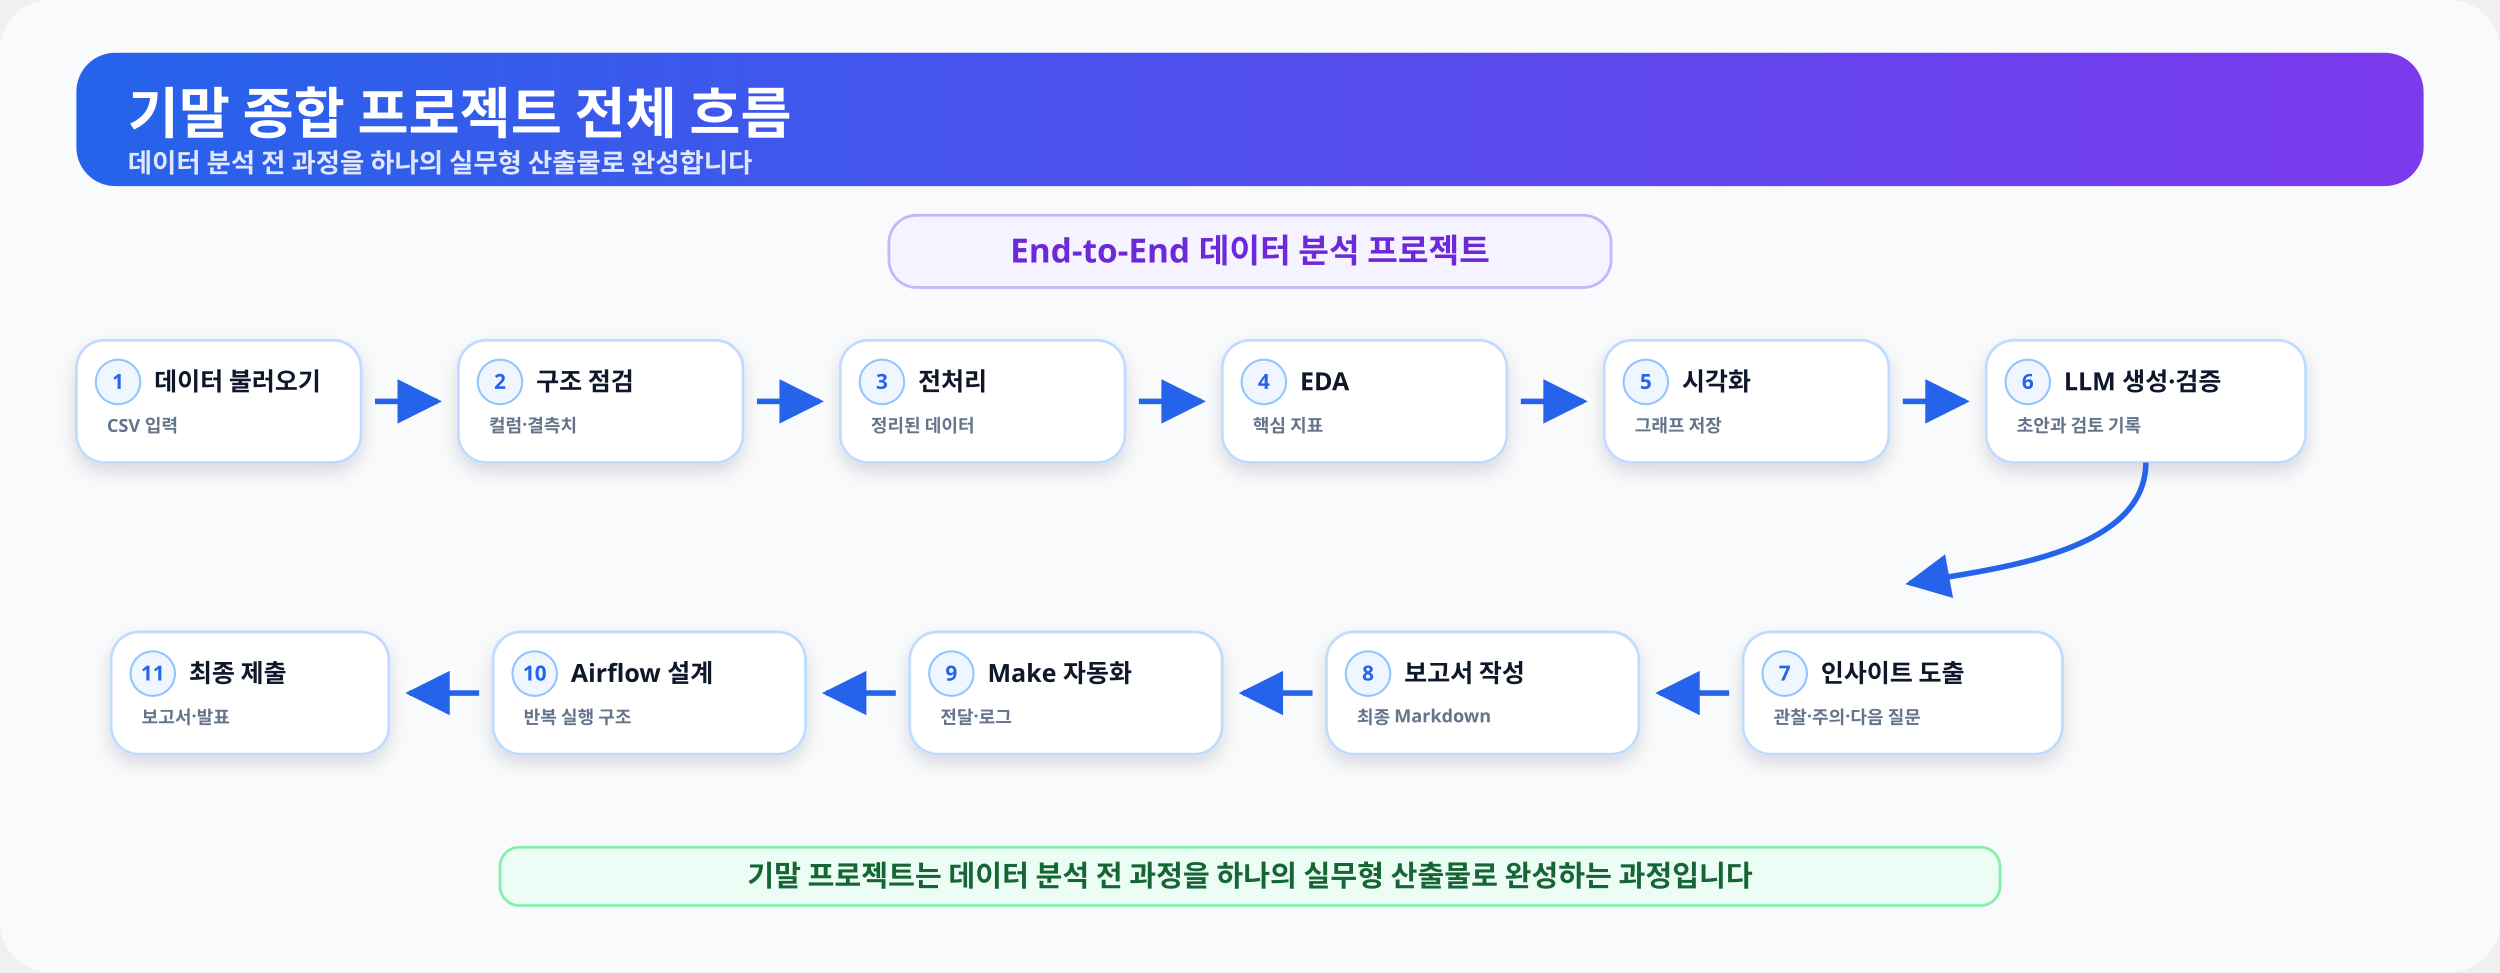
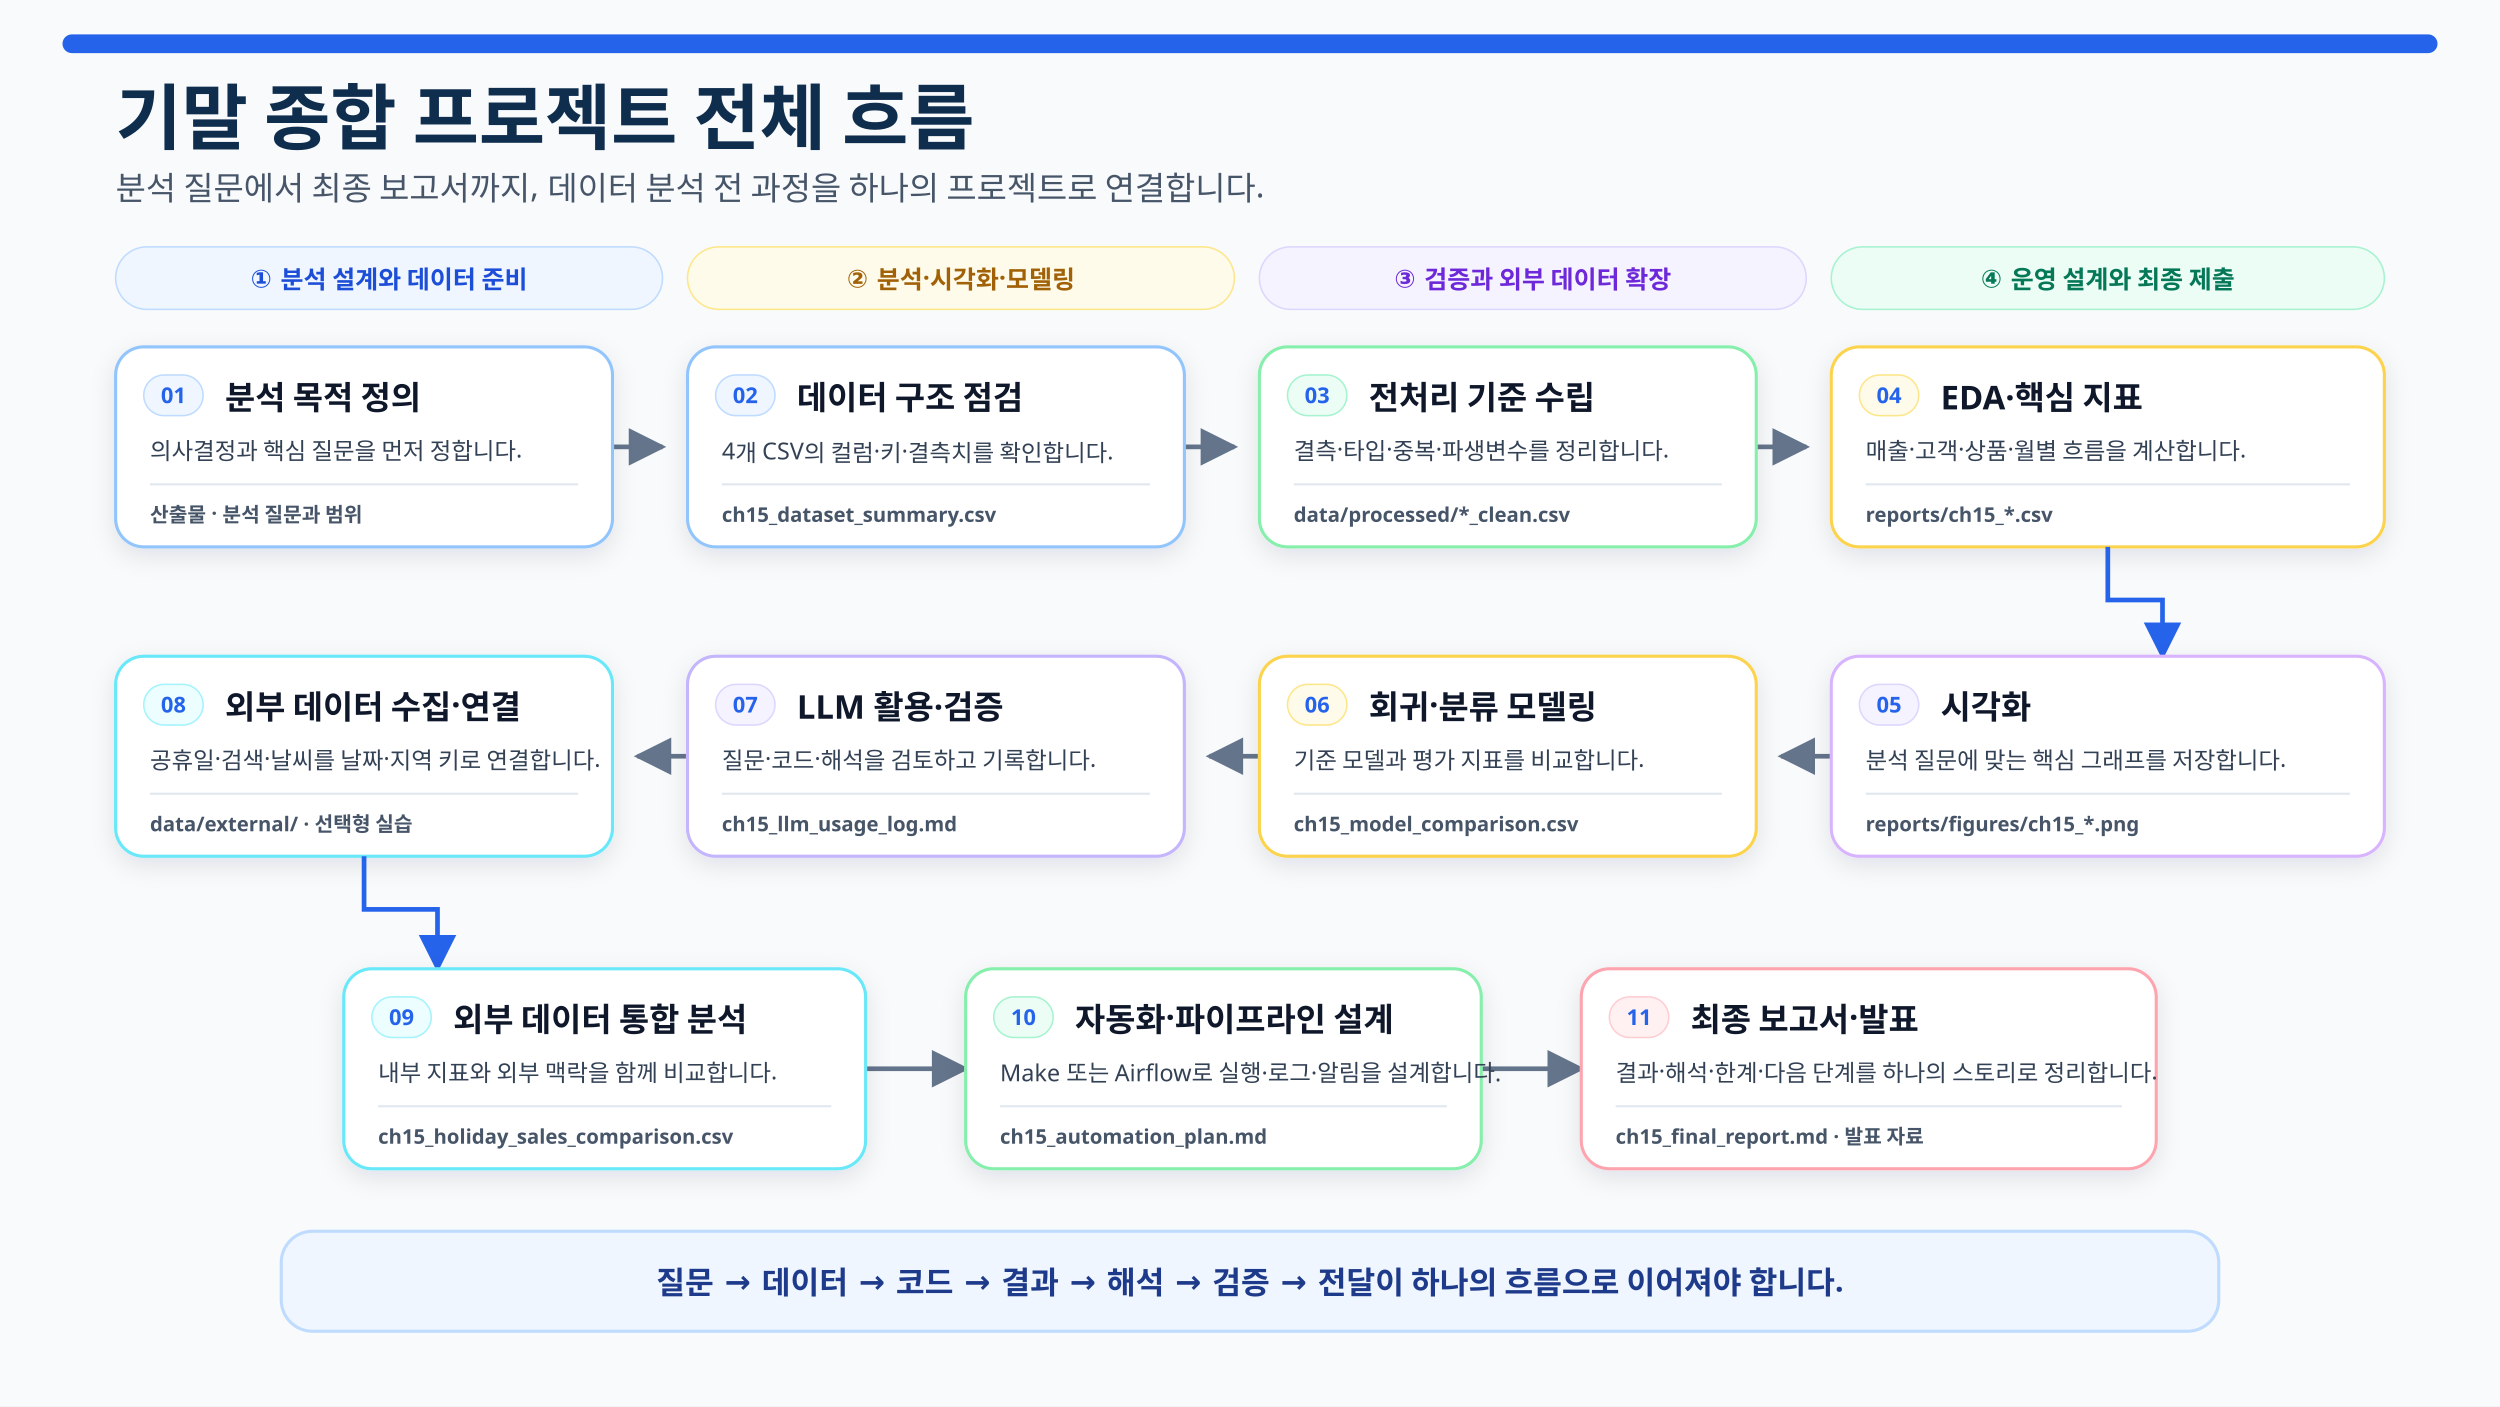
- <svg xmlns="http://www.w3.org/2000/svg" width="1800" height="700" viewBox="0 0 1800 700" role="img" aria-labelledby="title desc">
+ <svg xmlns="http://www.w3.org/2000/svg" width="1600" height="900" viewBox="0 0 1600 900" role="img" aria-labelledby="title desc">
  <defs>
-     <linearGradient id="head" x1="0" x2="1">
-       <stop offset="0%" stop-color="#2563eb" />
-       <stop offset="100%" stop-color="#7c3aed" />
-     </linearGradient>
-     <filter id="shadow" x="-20%" y="-20%" width="140%" height="140%">
-       <feDropShadow dx="0" dy="6" stdDeviation="6" flood-color="#0f172a" flood-opacity="0.13" />
+     <filter id="shadow" x="-15%" y="-20%" width="130%" height="145%">
+       <feDropShadow dx="0" dy="5" stdDeviation="8" flood-color="#0f172a" flood-opacity="0.10" />
    </filter>
    <marker id="arrow" viewBox="0 0 10 10" refX="9" refY="5" markerWidth="8" markerHeight="8" orient="auto">
-       <path d="M0 0L10 5L0 10Z" fill="#2563eb" />
+       <path d="M0 0 L10 5 L0 10 Z" fill="#64748b" />
+     </marker>
+     <marker id="arrowBlue" viewBox="0 0 10 10" refX="9" refY="5" markerWidth="8" markerHeight="8" orient="auto">
+       <path d="M0 0 L10 5 L0 10 Z" fill="#2563eb" />
    </marker>
    <style>
-       .bg{fill:#f8fafc}.h{fill:url(#head)} text{font-family:'Pretendard','Noto Sans KR','Apple SD Gothic Neo','Malgun Gothic',sans-serif}.title{font-size:40px;font-weight:900;fill:#fff}.sub{font-size:19px;font-weight:650;fill:#e0e7ff}.node{fill:#fff;stroke:#bfdbfe;stroke-width:2;filter:url(#shadow)}.num{fill:#eff6ff;stroke:#93c5fd;stroke-width:1.5}.nt{font-size:15px;font-weight:900;fill:#2563eb}.main{font-size:18px;font-weight:850;fill:#0f172a}.desc{font-size:13px;font-weight:650;fill:#64748b}.arr{fill:none;stroke:#2563eb;stroke-width:4;marker-end:url(#arrow)}.note{fill:#ecfdf5;stroke:#86efac;stroke-width:2}.noteText{font-size:21px;font-weight:850;fill:#166534}.em{fill:#f5f3ff;stroke:#c4b5fd;stroke-width:2}
+       text { font-family: "NanumSquare","Noto Sans KR","Malgun Gothic",sans-serif; }
+       .mono { font-family: "D2Coding","Cascadia Mono","Consolas",monospace; }
+       .title { font-size: 46px; font-weight: 800; fill: #0f2d4d; }
+       .subtitle { font-size: 21px; font-weight: 500; fill: #475569; }
+       .phase { font-size: 16px; font-weight: 800; }
+       .num { font-size: 14px; font-weight: 800; fill: #2563eb; }
+       .cardTitle { font-size: 21px; font-weight: 800; fill: #0f172a; }
+       .cardBody { font-size: 15px; font-weight: 500; fill: #334155; }
+       .output { font-size: 13px; font-weight: 700; fill: #475569; }
+       .noteTitle { font-size: 20px; font-weight: 800; fill: #0f2d4d; }
+       .noteBody { font-size: 16px; font-weight: 500; fill: #334155; }
+       .footer { font-size: 20px; font-weight: 750; fill: #1e3a8a; }
+       .card { fill: #ffffff; stroke-width: 2; filter: url(#shadow); }
+       .line { fill: none; stroke: #64748b; stroke-width: 3; marker-end: url(#arrow); }
+       .turn { fill: none; stroke: #2563eb; stroke-width: 3; marker-end: url(#arrowBlue); }
+       .divider { stroke: #e2e8f0; stroke-width: 1.4; }
    </style>
  </defs>
-   <rect class="bg" width="1800" height="700" rx="36" />
-   <rect class="h" x="55" y="38" width="1690" height="96" rx="28" />
-   <text class="title" x="92" y="96">기말 종합 프로젝트 전체 흐름</text>
-   <text class="sub" x="92" y="124">데이터 분석 전 과정을 하나의 실무형 산출물로 완성합니다</text>
-   <rect class="em" x="640" y="155" width="520" height="52" rx="20" />
-   <text x="900" y="189" text-anchor="middle" font-size="24" font-weight="900" fill="#6d28d9">End-to-End 데이터 분석 프로젝트</text>
-   <g transform="translate(55 245)">
-     <rect class="node" width="205" height="88" rx="20" />
-     <circle class="num" cx="30" cy="30" r="16" />
-     <text class="nt" x="30" y="35" text-anchor="middle">1</text>
-     <text class="main" x="56" y="36">데이터 불러오기</text>
-     <text class="desc" x="22" y="66">CSV 입력</text>
+   <rect width="1600" height="900" fill="#f8fafc" />
+   <rect x="40" y="22" width="1520" height="12" rx="6" fill="#2563eb" />
+   <text x="74" y="92" class="title">기말 종합 프로젝트 전체 흐름</text>
+   <text x="74" y="128" class="subtitle">분석 질문에서 최종 보고서까지, 데이터 분석 전 과정을 하나의 프로젝트로 연결합니다.</text>
+   <rect x="74" y="158" width="350" height="40" rx="20" fill="#eff6ff" stroke="#bfdbfe" />
+   <text x="249" y="184" text-anchor="middle" class="phase" fill="#1d4ed8">① 분석 설계와 데이터 준비</text>
+   <rect x="440" y="158" width="350" height="40" rx="20" fill="#fffbeb" stroke="#fde68a" />
+   <text x="615" y="184" text-anchor="middle" class="phase" fill="#a16207">② 분석·시각화·모델링</text>
+   <rect x="806" y="158" width="350" height="40" rx="20" fill="#f5f3ff" stroke="#ddd6fe" />
+   <text x="981" y="184" text-anchor="middle" class="phase" fill="#6d28d9">③ 검증과 외부 데이터 확장</text>
+   <rect x="1172" y="158" width="354" height="40" rx="20" fill="#ecfdf5" stroke="#a7f3d0" />
+   <text x="1349" y="184" text-anchor="middle" class="phase" fill="#047857">④ 운영 설계와 최종 제출</text>
+   <path class="line" d="M392 286 H424" />
+   <path class="line" d="M758 286 H790" />
+   <path class="line" d="M1124 286 H1156" />
+   <g transform="translate(74 222)">
+     <rect class="card" width="318" height="128" rx="18" stroke="#93c5fd" />
+     <rect x="18" y="18" width="38" height="26" rx="13" fill="#eff6ff" stroke="#bfdbfe" />
+     <text x="37" y="36" text-anchor="middle" class="num">01</text>
+     <text x="70" y="40" class="cardTitle">분석 목적 정의</text>
+     <text x="22" y="72" class="cardBody">의사결정과 핵심 질문을 먼저 정합니다.</text>
+     <line x1="22" y1="88" x2="296" y2="88" class="divider" />
+     <text x="22" y="112" class="output">산출물 · 분석 질문과 범위</text>
  </g>
-   <path class="arr" d="M270 289H315" />
-   <g transform="translate(330 245)">
-     <rect class="node" width="205" height="88" rx="20" />
-     <circle class="num" cx="30" cy="30" r="16" />
-     <text class="nt" x="30" y="35" text-anchor="middle">2</text>
-     <text class="main" x="56" y="36">구조 점검</text>
-     <text class="desc" x="22" y="66">컬럼·결측치</text>
+   <g transform="translate(440 222)">
+     <rect class="card" width="318" height="128" rx="18" stroke="#93c5fd" />
+     <rect x="18" y="18" width="38" height="26" rx="13" fill="#eff6ff" stroke="#bfdbfe" />
+     <text x="37" y="36" text-anchor="middle" class="num">02</text>
+     <text x="70" y="40" class="cardTitle">데이터 구조 점검</text>
+     <text x="22" y="72" class="cardBody">4개 CSV의 컬럼·키·결측치를 확인합니다.</text>
+     <line x1="22" y1="88" x2="296" y2="88" class="divider" />
+     <text x="22" y="112" class="output">ch15_dataset_summary.csv</text>
  </g>
-   <path class="arr" d="M545 289H590" />
-   <g transform="translate(605 245)">
-     <rect class="node" width="205" height="88" rx="20" />
-     <circle class="num" cx="30" cy="30" r="16" />
-     <text class="nt" x="30" y="35" text-anchor="middle">3</text>
-     <text class="main" x="56" y="36">전처리</text>
-     <text class="desc" x="22" y="66">정리된 데이터</text>
+   <g transform="translate(806 222)">
+     <rect class="card" width="318" height="128" rx="18" stroke="#86efac" />
+     <rect x="18" y="18" width="38" height="26" rx="13" fill="#ecfdf5" stroke="#a7f3d0" />
+     <text x="37" y="36" text-anchor="middle" class="num">03</text>
+     <text x="70" y="40" class="cardTitle">전처리 기준 수립</text>
+     <text x="22" y="72" class="cardBody">결측·타입·중복·파생변수를 정리합니다.</text>
+     <line x1="22" y1="88" x2="296" y2="88" class="divider" />
+     <text x="22" y="112" class="output">data/processed/*_clean.csv</text>
  </g>
-   <path class="arr" d="M820 289H865" />
-   <g transform="translate(880 245)">
-     <rect class="node" width="205" height="88" rx="20" />
-     <circle class="num" cx="30" cy="30" r="16" />
-     <text class="nt" x="30" y="35" text-anchor="middle">4</text>
-     <text class="main" x="56" y="36">EDA</text>
-     <text class="desc" x="22" y="66">핵심 지표</text>
+   <g transform="translate(1172 222)">
+     <rect class="card" width="354" height="128" rx="18" stroke="#fcd34d" />
+     <rect x="18" y="18" width="38" height="26" rx="13" fill="#fffbeb" stroke="#fde68a" />
+     <text x="37" y="36" text-anchor="middle" class="num">04</text>
+     <text x="70" y="40" class="cardTitle">EDA·핵심 지표</text>
+     <text x="22" y="72" class="cardBody">매출·고객·상품·월별 흐름을 계산합니다.</text>
+     <line x1="22" y1="88" x2="332" y2="88" class="divider" />
+     <text x="22" y="112" class="output">reports/ch15_*.csv</text>
  </g>
-   <path class="arr" d="M1095 289H1140" />
-   <g transform="translate(1155 245)">
-     <rect class="node" width="205" height="88" rx="20" />
-     <circle class="num" cx="30" cy="30" r="16" />
-     <text class="nt" x="30" y="35" text-anchor="middle">5</text>
-     <text class="main" x="56" y="36">시각화</text>
-     <text class="desc" x="22" y="66">그래프 저장</text>
+   <path class="turn" d="M1349 350 V384 H1384 V420" />
+   <path class="line" d="M1172 484 H1140" />
+   <path class="line" d="M806 484 H774" />
+   <path class="line" d="M440 484 H408" />
+   <g transform="translate(1172 420)">
+     <rect class="card" width="354" height="128" rx="18" stroke="#d8b4fe" />
+     <rect x="18" y="18" width="38" height="26" rx="13" fill="#f5f3ff" stroke="#ddd6fe" />
+     <text x="37" y="36" text-anchor="middle" class="num">05</text>
+     <text x="70" y="40" class="cardTitle">시각화</text>
+     <text x="22" y="72" class="cardBody">분석 질문에 맞는 핵심 그래프를 저장합니다.</text>
+     <line x1="22" y1="88" x2="332" y2="88" class="divider" />
+     <text x="22" y="112" class="output">reports/figures/ch15_*.png</text>
  </g>
-   <path class="arr" d="M1370 289H1415" />
-   <g transform="translate(1430 245)">
-     <rect class="node" width="230" height="88" rx="20" />
-     <circle class="num" cx="30" cy="30" r="16" />
-     <text class="nt" x="30" y="35" text-anchor="middle">6</text>
-     <text class="main" x="56" y="36">LLM 생성·검증</text>
-     <text class="desc" x="22" y="66">초안과 검토 기록</text>
+   <g transform="translate(806 420)">
+     <rect class="card" width="318" height="128" rx="18" stroke="#fcd34d" />
+     <rect x="18" y="18" width="38" height="26" rx="13" fill="#fffbeb" stroke="#fde68a" />
+     <text x="37" y="36" text-anchor="middle" class="num">06</text>
+     <text x="70" y="40" class="cardTitle">회귀·분류 모델링</text>
+     <text x="22" y="72" class="cardBody">기준 모델과 평가 지표를 비교합니다.</text>
+     <line x1="22" y1="88" x2="296" y2="88" class="divider" />
+     <text x="22" y="112" class="output">ch15_model_comparison.csv</text>
  </g>
-   <path class="arr" d="M1545 333 C1545 400 1430 410 1375 420" />
-   <g transform="translate(1255 455)">
-     <rect class="node" width="230" height="88" rx="20" />
-     <circle class="num" cx="30" cy="30" r="16" />
-     <text class="nt" x="30" y="35" text-anchor="middle">7</text>
-     <text class="main" x="56" y="36">인사이트 도출</text>
-     <text class="desc" x="22" y="66">관찰·주의·다음 질문</text>
+   <g transform="translate(440 420)">
+     <rect class="card" width="318" height="128" rx="18" stroke="#c4b5fd" />
+     <rect x="18" y="18" width="38" height="26" rx="13" fill="#f5f3ff" stroke="#ddd6fe" />
+     <text x="37" y="36" text-anchor="middle" class="num">07</text>
+     <text x="70" y="40" class="cardTitle">LLM 활용·검증</text>
+     <text x="22" y="72" class="cardBody">질문·코드·해석을 검토하고 기록합니다.</text>
+     <line x1="22" y1="88" x2="296" y2="88" class="divider" />
+     <text x="22" y="112" class="output">ch15_llm_usage_log.md</text>
  </g>
-   <path class="arr" d="M1245 499H1195" />
-   <g transform="translate(955 455)">
-     <rect class="node" width="225" height="88" rx="20" />
-     <circle class="num" cx="30" cy="30" r="16" />
-     <text class="nt" x="30" y="35" text-anchor="middle">8</text>
-     <text class="main" x="56" y="36">보고서 작성</text>
-     <text class="desc" x="22" y="66">최종 Markdown</text>
+   <g transform="translate(74 420)">
+     <rect class="card" width="318" height="128" rx="18" stroke="#67e8f9" />
+     <rect x="18" y="18" width="38" height="26" rx="13" fill="#ecfeff" stroke="#a5f3fc" />
+     <text x="37" y="36" text-anchor="middle" class="num">08</text>
+     <text x="70" y="40" class="cardTitle">외부 데이터 수집·연결</text>
+     <text x="22" y="72" class="cardBody">공휴일·검색·날씨를 날짜·지역 키로 연결합니다.</text>
+     <line x1="22" y1="88" x2="296" y2="88" class="divider" />
+     <text x="22" y="112" class="output">data/external/ · 선택형 실습</text>
  </g>
-   <path class="arr" d="M945 499H895" />
-   <g transform="translate(655 455)">
-     <rect class="node" width="225" height="88" rx="20" />
-     <circle class="num" cx="30" cy="30" r="16" />
-     <text class="nt" x="30" y="35" text-anchor="middle">9</text>
-     <text class="main" x="56" y="36">Make 자동화</text>
-     <text class="desc" x="22" y="66">전달·로그</text>
+   <path class="turn" d="M233 548 V582 H280 V620" />
+   <path class="line" d="M554 684 H618" />
+   <path class="line" d="M948 684 H1012" />
+   <g transform="translate(220 620)">
+     <rect class="card" width="334" height="128" rx="18" stroke="#67e8f9" />
+     <rect x="18" y="18" width="38" height="26" rx="13" fill="#ecfeff" stroke="#a5f3fc" />
+     <text x="37" y="36" text-anchor="middle" class="num">09</text>
+     <text x="70" y="40" class="cardTitle">외부 데이터 통합 분석</text>
+     <text x="22" y="72" class="cardBody">내부 지표와 외부 맥락을 함께 비교합니다.</text>
+     <line x1="22" y1="88" x2="312" y2="88" class="divider" />
+     <text x="22" y="112" class="output">ch15_holiday_sales_comparison.csv</text>
  </g>
-   <path class="arr" d="M645 499H595" />
-   <g transform="translate(355 455)">
-     <rect class="node" width="225" height="88" rx="20" />
-     <circle class="num" cx="30" cy="30" r="16" />
-     <text class="nt" x="30" y="35" text-anchor="middle">10</text>
-     <text class="main" x="56" y="36">Airflow 설계</text>
-     <text class="desc" x="22" y="66">반복 실행 구조</text>
+   <g transform="translate(618 620)">
+     <rect class="card" width="330" height="128" rx="18" stroke="#86efac" />
+     <rect x="18" y="18" width="38" height="26" rx="13" fill="#ecfdf5" stroke="#a7f3d0" />
+     <text x="37" y="36" text-anchor="middle" class="num">10</text>
+     <text x="70" y="40" class="cardTitle">자동화·파이프라인 설계</text>
+     <text x="22" y="72" class="cardBody">Make 또는 Airflow로 실행·로그·알림을 설계합니다.</text>
+     <line x1="22" y1="88" x2="308" y2="88" class="divider" />
+     <text x="22" y="112" class="output">ch15_automation_plan.md</text>
  </g>
-   <path class="arr" d="M345 499H295" />
-   <g transform="translate(80 455)">
-     <rect class="node" width="200" height="88" rx="20" />
-     <circle class="num" cx="30" cy="30" r="16" />
-     <text class="nt" x="30" y="35" text-anchor="middle">11</text>
-     <text class="main" x="56" y="36">최종 제출</text>
-     <text class="desc" x="22" y="66">보고서·발표</text>
+   <g transform="translate(1012 620)">
+     <rect class="card" width="368" height="128" rx="18" stroke="#fda4af" />
+     <rect x="18" y="18" width="38" height="26" rx="13" fill="#fff1f2" stroke="#fecdd3" />
+     <text x="37" y="36" text-anchor="middle" class="num">11</text>
+     <text x="70" y="40" class="cardTitle">최종 보고서·발표</text>
+     <text x="22" y="72" class="cardBody">결과·해석·한계·다음 단계를 하나의 스토리로 정리합니다.</text>
+     <line x1="22" y1="88" x2="346" y2="88" class="divider" />
+     <text x="22" y="112" class="output">ch15_final_report.md · 발표 자료</text>
  </g>
-   <rect class="note" x="360" y="610" width="1080" height="42" rx="14" />
-   <text class="noteText" x="900" y="638" text-anchor="middle">기말 프로젝트는 데이터 분석 전 과정을 하나의 실무형 산출물로 완성하는 과정입니다</text>
+   <rect x="180" y="788" width="1240" height="64" rx="20" fill="#eff6ff" stroke="#bfdbfe" stroke-width="2" />
+   <text x="800" y="828" text-anchor="middle" class="footer">질문 → 데이터 → 코드 → 결과 → 해석 → 검증 → 전달이 하나의 흐름으로 이어져야 합니다.</text>
</svg>
